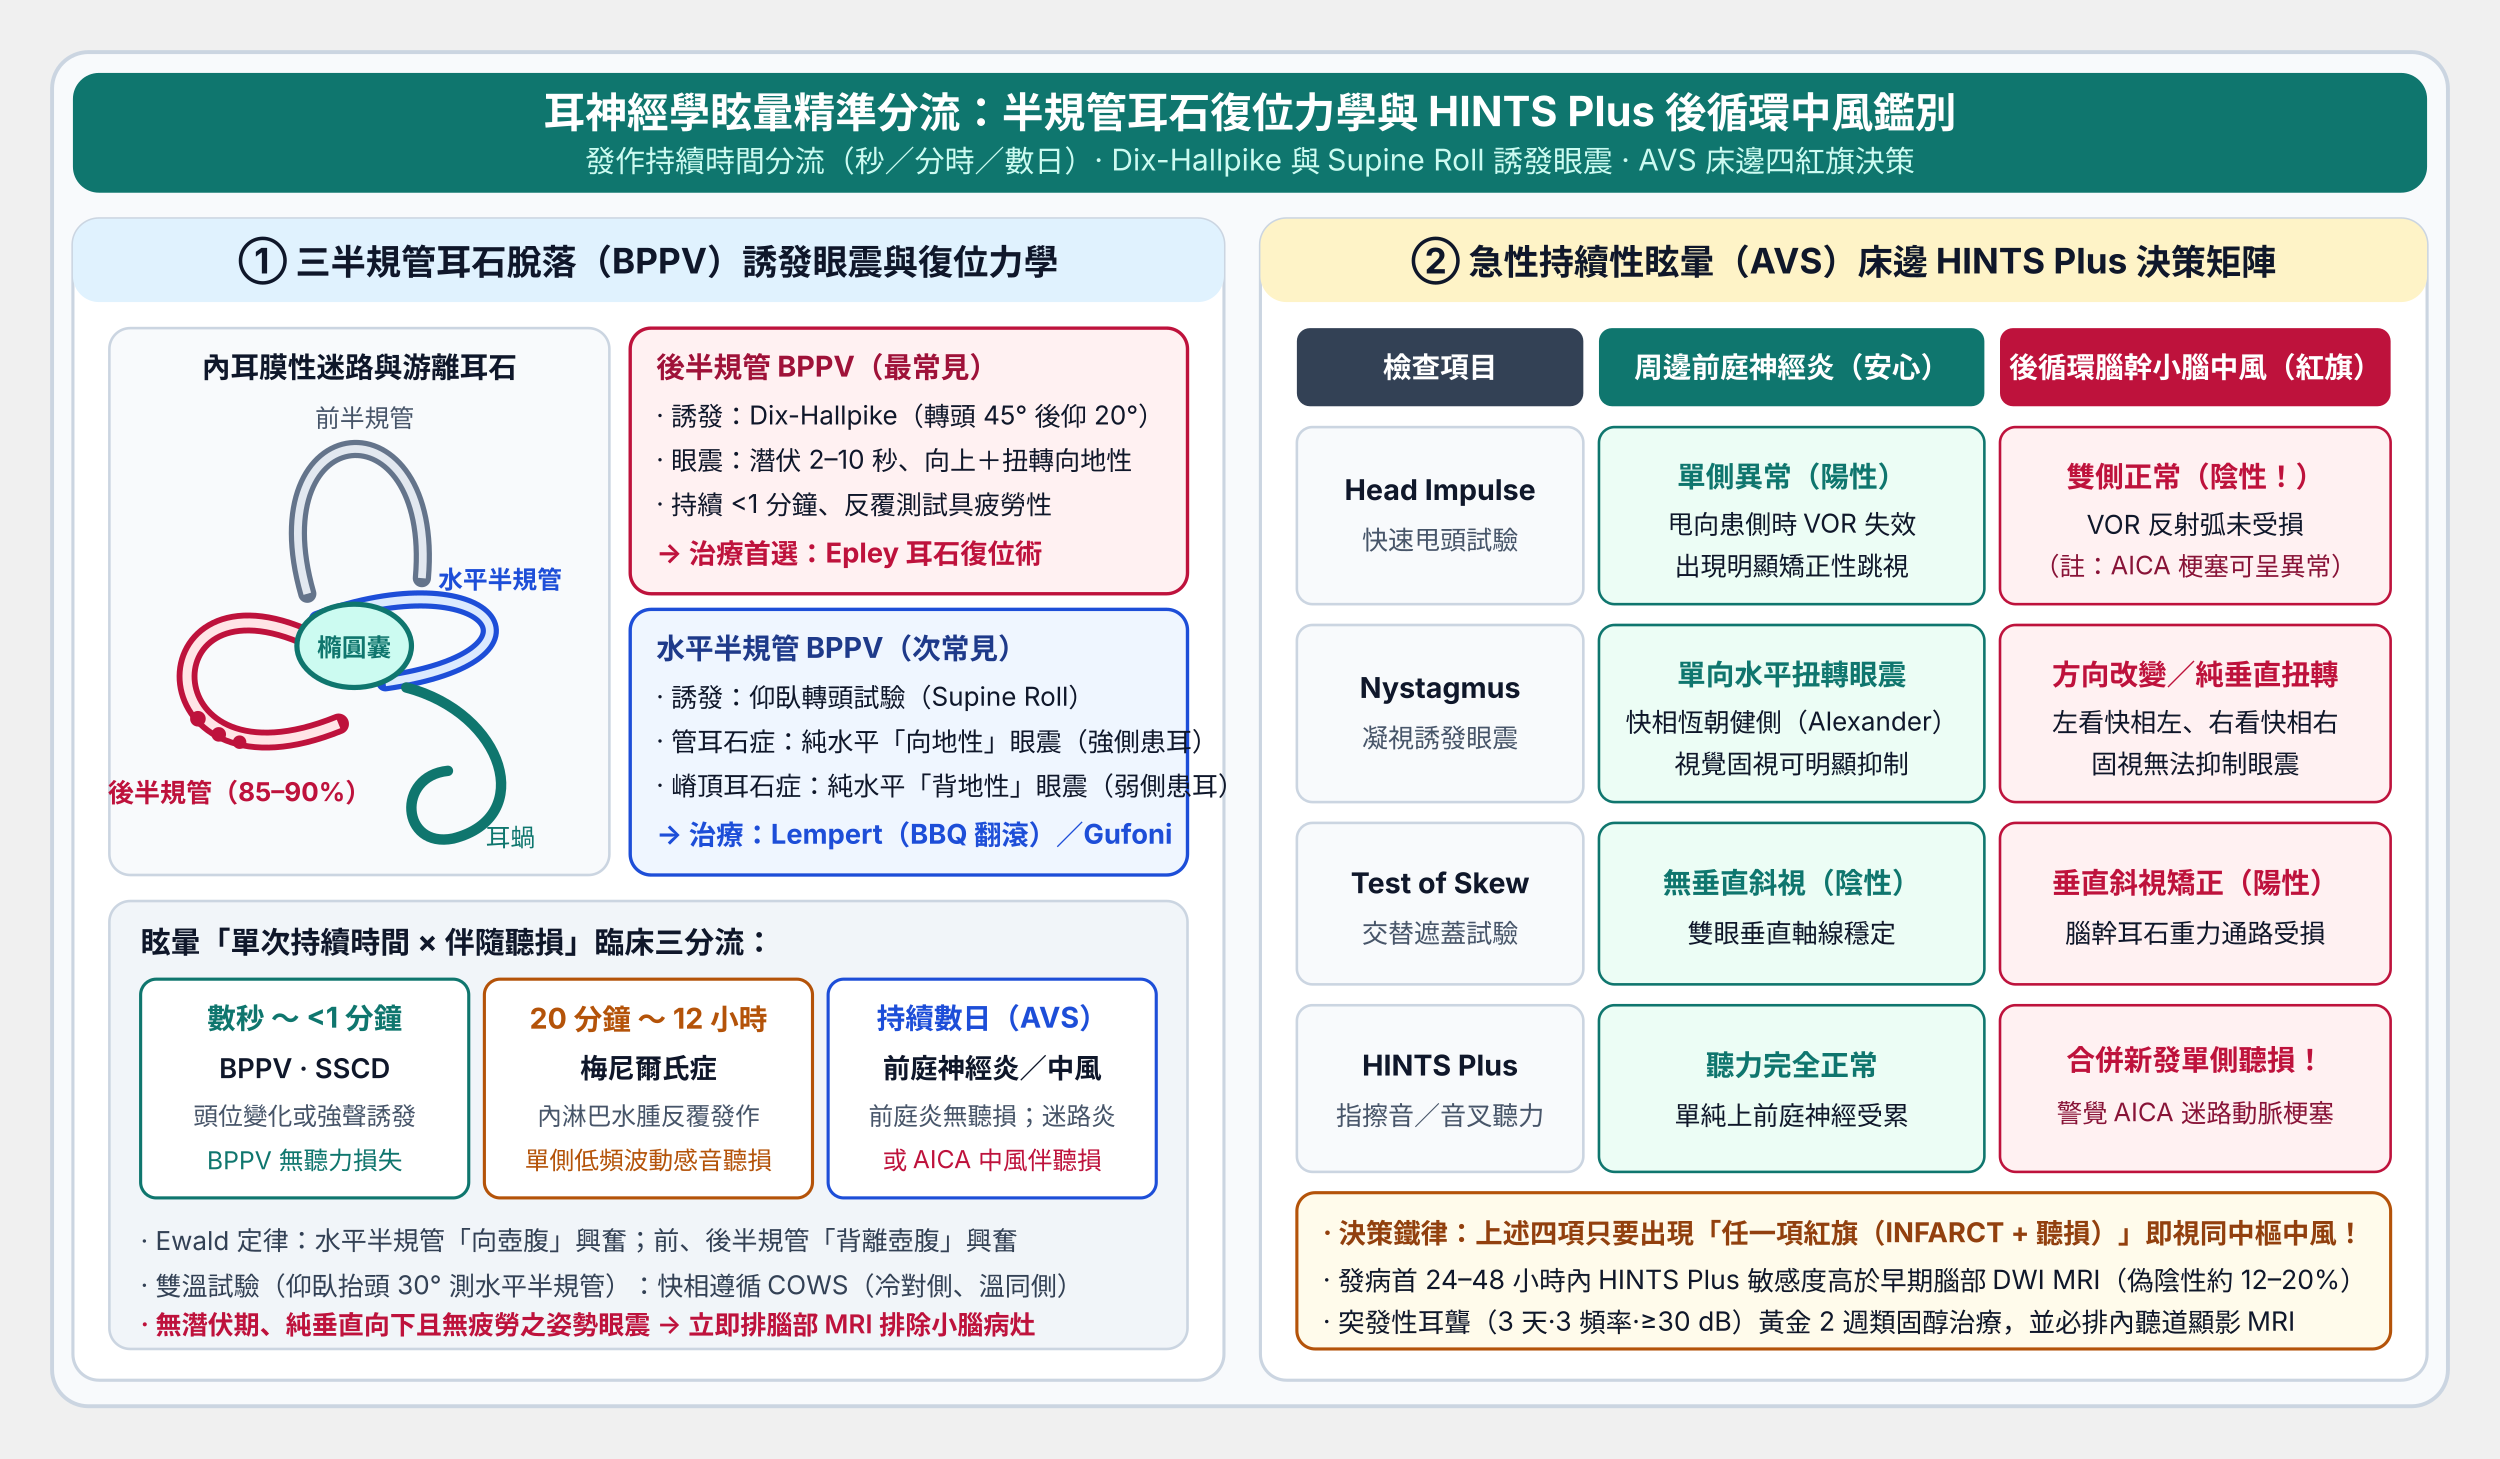
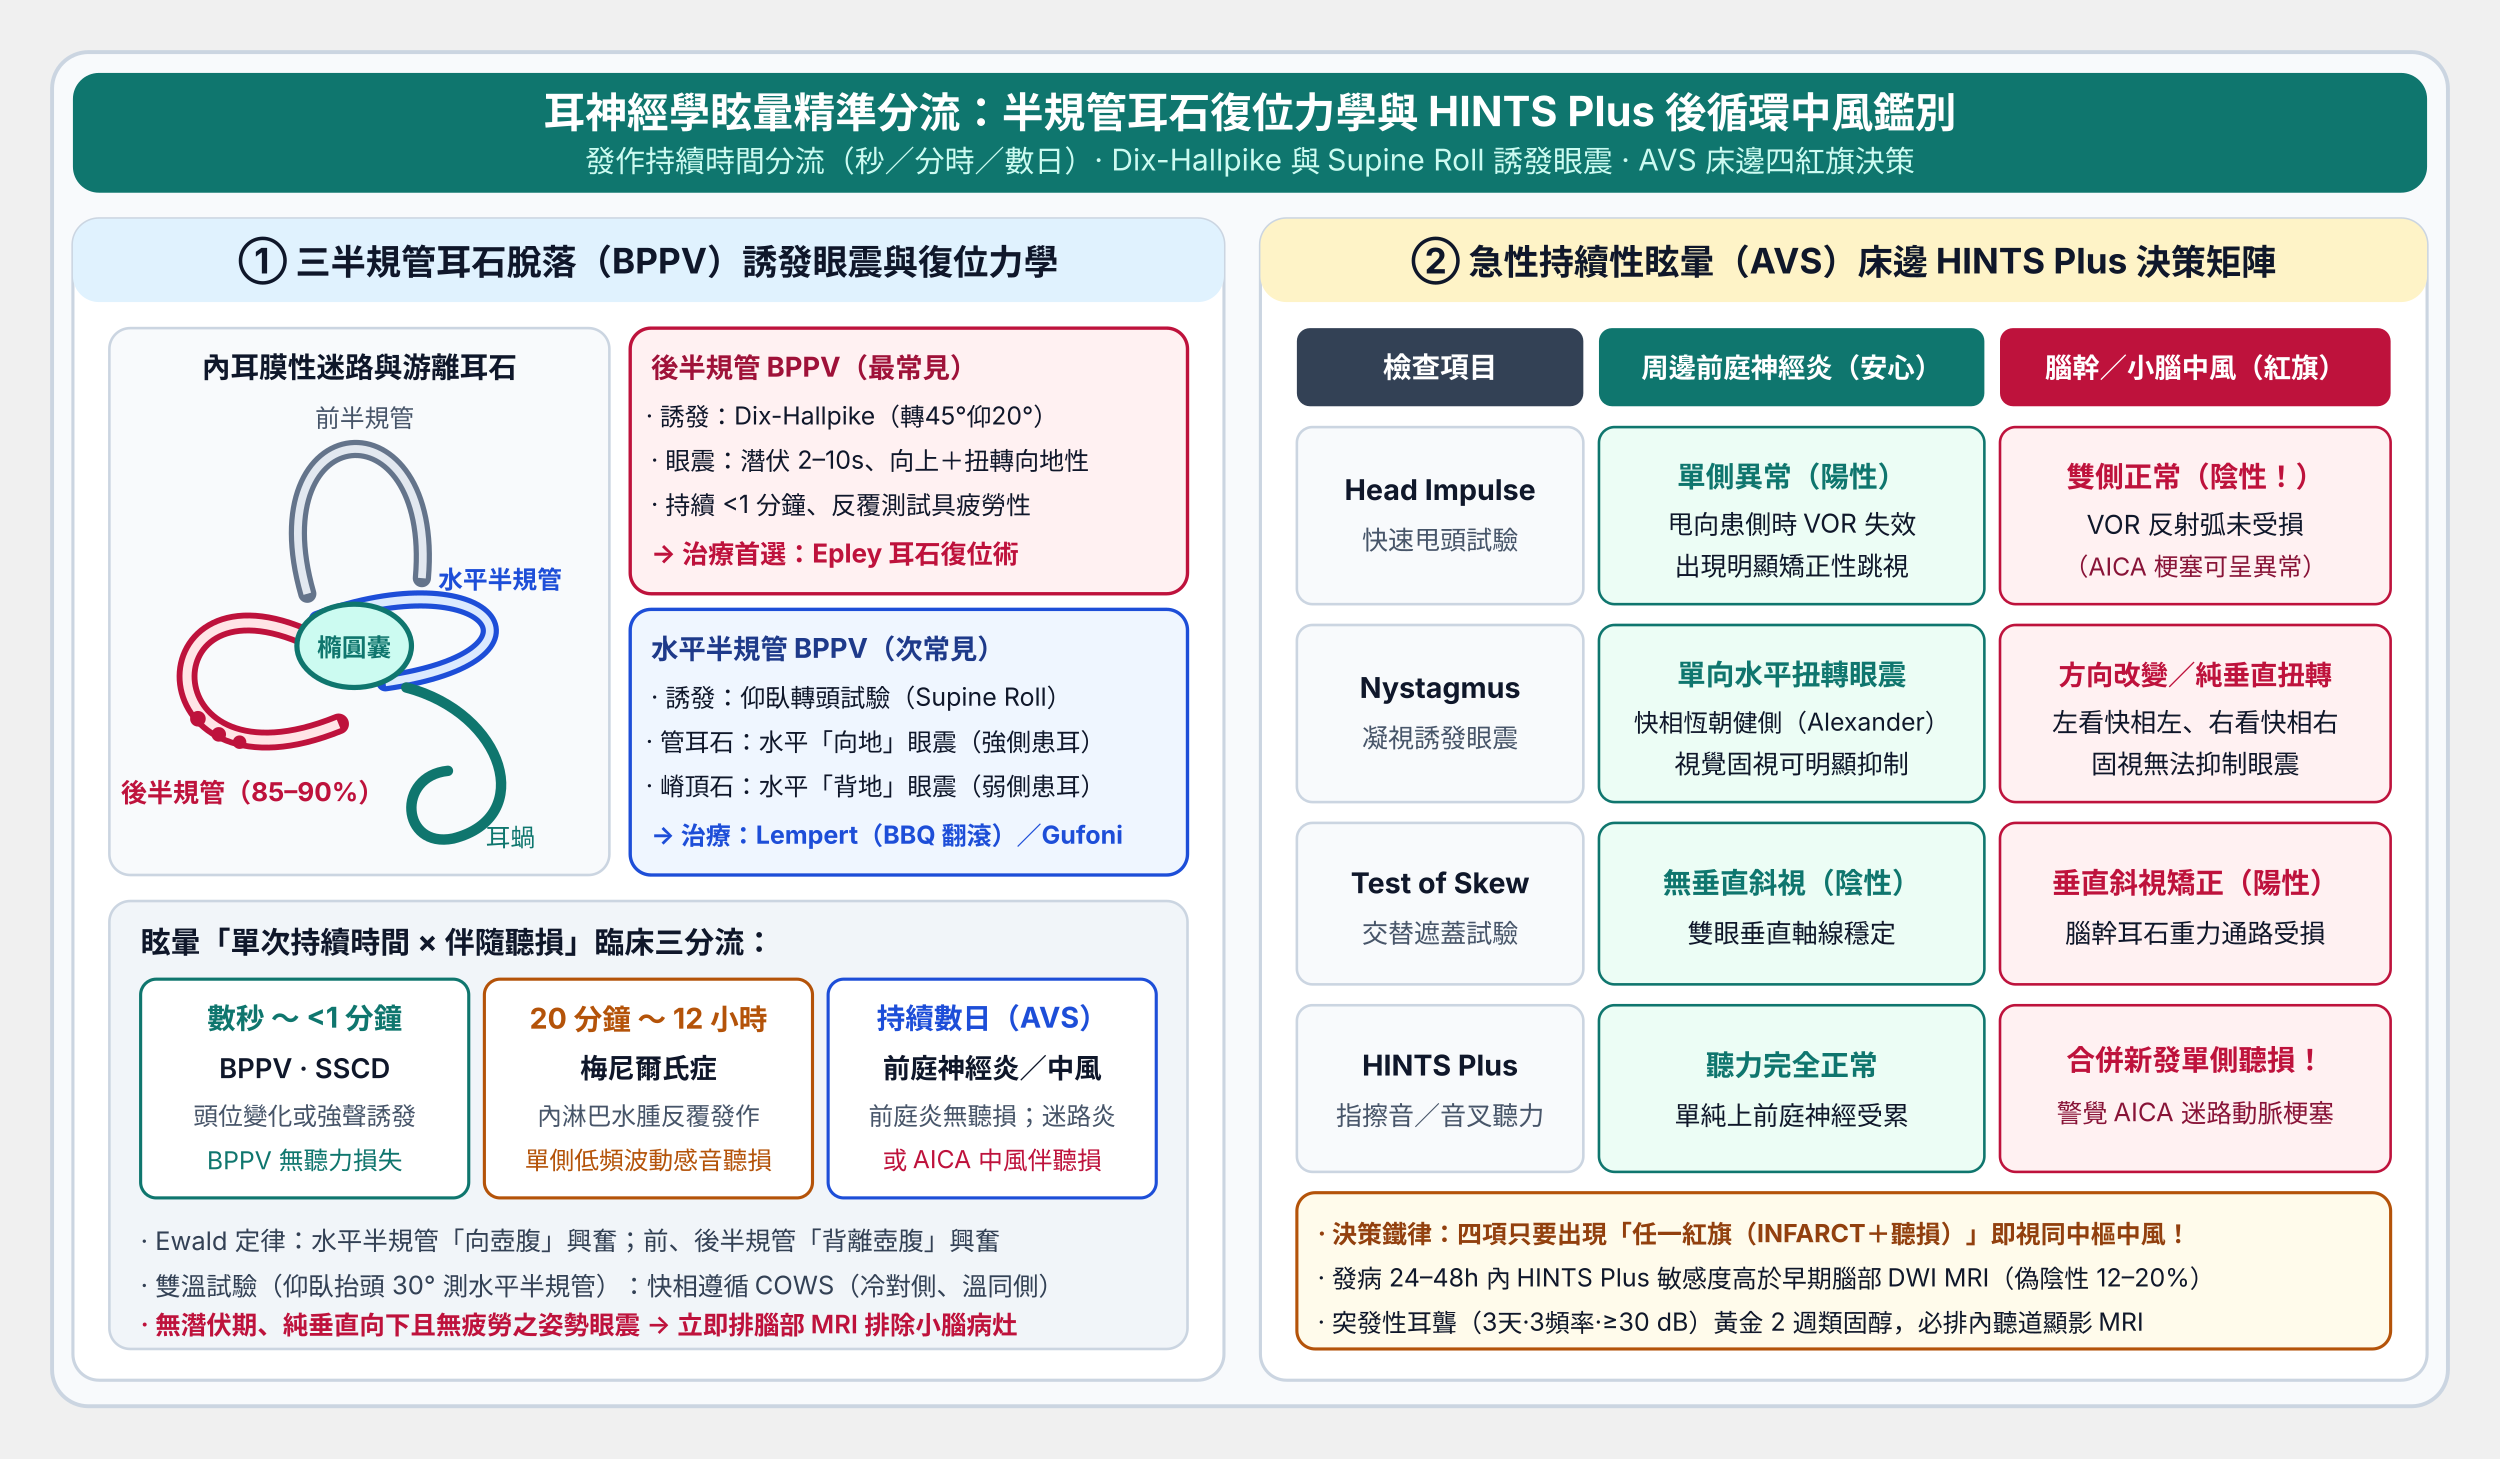
<svg xmlns="http://www.w3.org/2000/svg" viewBox="0 0 960 560" width="960" height="560" role="img" aria-labelledby="ent03-title ent03-desc" font-family="system-ui, -apple-system, 'Noto Sans TC', sans-serif">
  <rect x="20" y="20" width="920" height="520" rx="14" fill="#f8fafc" stroke="#cbd5e1" stroke-width="1.5" />
  <rect x="28" y="28" width="904" height="46" rx="10" fill="#0f766e" />
  <text x="480" y="49" text-anchor="middle" fill="#ffffff" font-size="16" font-weight="700">耳神經學眩暈精準分流：半規管耳石復位力學與 HINTS Plus 後循環中風鑑別</text>
  <text x="480" y="66" text-anchor="middle" fill="#ccfbf1" font-size="11.5">發作持續時間分流（秒／分時／數日）· Dix-Hallpike 與 Supine Roll 誘發眼震 · AVS 床邊四紅旗決策</text>
  <rect x="28" y="84" width="442" height="446" rx="10" fill="#ffffff" stroke="#cbd5e1" stroke-width="1.2" />
  <rect x="28" y="84" width="442" height="32" rx="10" fill="#e0f2fe" />
  <text x="249" y="105" text-anchor="middle" fill="#0f172a" font-size="13.5" font-weight="700">① 三半規管耳石脫落（BPPV）誘發眼震與復位力學</text>
  <rect x="42" y="126" width="192" height="210" rx="8" fill="#f8fafc" stroke="#cbd5e1" stroke-width="1" />
  <text x="138" y="145" text-anchor="middle" fill="#0f172a" font-size="11" font-weight="700">內耳膜性迷路與游離耳石</text>
  <path d="M 118 228 C 98 158, 168 152, 162 222" fill="none" stroke="#64748b" stroke-width="7" stroke-linecap="round" />
  <path d="M 118 228 C 98 158, 168 152, 162 222" fill="none" stroke="#e2e8f0" stroke-width="3" />
  <text x="140" y="164" text-anchor="middle" fill="#475569" font-size="9.5">前半規管</text>
  <path d="M 122 238 C 188 214, 218 252, 148 262" fill="none" stroke="#1d4ed8" stroke-width="7" stroke-linecap="round" />
  <path d="M 122 238 C 188 214, 218 252, 148 262" fill="none" stroke="#dbeafe" stroke-width="3" />
  <text x="192" y="226" text-anchor="middle" fill="#1d4ed8" font-size="9.5" font-weight="700">水平半規管</text>
  <path d="M 116 244 C 54 218, 56 308, 130 278" fill="none" stroke="#be123c" stroke-width="8" stroke-linecap="round" />
  <path d="M 116 244 C 54 218, 56 308, 130 278" fill="none" stroke="#ffe4e6" stroke-width="3.5" />
  <circle cx="76" cy="276" r="3" fill="#be123c" />
  <circle cx="84" cy="282" r="2.8" fill="#be123c" />
  <circle cx="92" cy="285" r="2.6" fill="#be123c" />
-   <text x="92" y="308" text-anchor="middle" fill="#be123c" font-size="10" font-weight="700">後半規管（85–90%）</text>
+   <text x="97" y="308" text-anchor="middle" fill="#be123c" font-size="10" font-weight="700">後半規管（85–90%）</text>
  <ellipse cx="136" cy="248" rx="22" ry="16" fill="#ccfbf1" stroke="#0f766e" stroke-width="2" />
  <text x="136" y="252" text-anchor="middle" fill="#0f766e" font-size="9.5" font-weight="700">橢圓囊</text>
  <path d="M 156 264 C 194 274, 206 314, 174 322 C 154 326, 152 298, 172 296" fill="none" stroke="#0f766e" stroke-width="4" stroke-linecap="round" />
  <text x="196" y="325" text-anchor="middle" fill="#0f766e" font-size="9.5">耳蝸</text>
  <rect x="242" y="126" width="214" height="102" rx="8" fill="#fff1f2" stroke="#be123c" stroke-width="1.3" />
-   <text x="252" y="145" fill="#9f1239" font-size="11" font-weight="700">後半規管 BPPV（最常見）</text>
-   <text x="252" y="163" fill="#0f172a" font-size="10">· 誘發：Dix-Hallpike（轉頭 45° 後仰 20°）</text>
-   <text x="252" y="180" fill="#0f172a" font-size="10">· 眼震：潛伏 2–10 秒、向上＋扭轉向地性</text>
-   <text x="252" y="197" fill="#0f172a" font-size="10">· 持續 &lt;1 分鐘、反覆測試具疲勞性</text>
-   <text x="252" y="216" fill="#be123c" font-size="10.5" font-weight="700">→ 治療首選：Epley 耳石復位術</text>
+   <text x="250" y="145" fill="#9f1239" font-size="10.5" font-weight="700">後半規管 BPPV（最常見）</text>
+   <text x="248" y="163" fill="#0f172a" font-size="9.5">· 誘發：Dix-Hallpike（轉45°仰20°）</text>
+   <text x="250" y="180" fill="#0f172a" font-size="9.6">· 眼震：潛伏 2–10s、向上＋扭轉向地性</text>
+   <text x="250" y="197" fill="#0f172a" font-size="9.6">· 持續 &lt;1 分鐘、反覆測試具疲勞性</text>
+   <text x="250" y="216" fill="#be123c" font-size="10" font-weight="700">→ 治療首選：Epley 耳石復位術</text>
  <rect x="242" y="234" width="214" height="102" rx="8" fill="#eff6ff" stroke="#1d4ed8" stroke-width="1.3" />
-   <text x="252" y="253" fill="#1e3a8a" font-size="11" font-weight="700">水平半規管 BPPV（次常見）</text>
-   <text x="252" y="271" fill="#0f172a" font-size="10">· 誘發：仰臥轉頭試驗（Supine Roll）</text>
-   <text x="252" y="288" fill="#0f172a" font-size="10">· 管耳石症：純水平「向地性」眼震（強側患耳）</text>
-   <text x="252" y="305" fill="#0f172a" font-size="10">· 嵴頂耳石症：純水平「背地性」眼震（弱側患耳）</text>
-   <text x="252" y="324" fill="#1d4ed8" font-size="10.5" font-weight="700">→ 治療：Lempert（BBQ 翻滾）／Gufoni</text>
+   <text x="250" y="253" fill="#1e3a8a" font-size="10.5" font-weight="700">水平半規管 BPPV（次常見）</text>
+   <text x="250" y="271" fill="#0f172a" font-size="9.6">· 誘發：仰臥轉頭試驗（Supine Roll）</text>
+   <text x="248" y="288" fill="#0f172a" font-size="9.5">· 管耳石：水平「向地」眼震（強側患耳）</text>
+   <text x="248" y="305" fill="#0f172a" font-size="9.5">· 嵴頂石：水平「背地」眼震（弱側患耳）</text>
+   <text x="250" y="324" fill="#1d4ed8" font-size="9.6" font-weight="700">→ 治療：Lempert（BBQ 翻滾）／Gufoni</text>
  <rect x="42" y="346" width="414" height="172" rx="8" fill="#f1f5f9" stroke="#cbd5e1" stroke-width="1" />
  <text x="54" y="366" fill="#0f172a" font-size="11.5" font-weight="700">眩暈「單次持續時間 × 伴隨聽損」臨床三分流：</text>
  <rect x="54" y="376" width="126" height="84" rx="6" fill="#ffffff" stroke="#0f766e" stroke-width="1.2" />
  <text x="117" y="395" text-anchor="middle" fill="#0f766e" font-size="11" font-weight="700">數秒 ～ &lt;1 分鐘</text>
  <text x="117" y="414" text-anchor="middle" fill="#0f172a" font-size="10.5" font-weight="600">BPPV · SSCD</text>
  <text x="117" y="432" text-anchor="middle" fill="#475569" font-size="9.5">頭位變化或強聲誘發</text>
  <text x="117" y="449" text-anchor="middle" fill="#0f766e" font-size="9.5">BPPV 無聽力損失</text>
  <rect x="186" y="376" width="126" height="84" rx="6" fill="#ffffff" stroke="#b45309" stroke-width="1.2" />
  <text x="249" y="395" text-anchor="middle" fill="#b45309" font-size="11" font-weight="700">20 分鐘 ～ 12 小時</text>
  <text x="249" y="414" text-anchor="middle" fill="#0f172a" font-size="10.5" font-weight="600">梅尼爾氏症</text>
  <text x="249" y="432" text-anchor="middle" fill="#475569" font-size="9.5">內淋巴水腫反覆發作</text>
  <text x="249" y="449" text-anchor="middle" fill="#b45309" font-size="9.5">單側低頻波動感音聽損</text>
  <rect x="318" y="376" width="126" height="84" rx="6" fill="#ffffff" stroke="#1d4ed8" stroke-width="1.2" />
  <text x="381" y="395" text-anchor="middle" fill="#1d4ed8" font-size="11" font-weight="700">持續數日（AVS）</text>
  <text x="381" y="414" text-anchor="middle" fill="#0f172a" font-size="10.5" font-weight="600">前庭神經炎／中風</text>
  <text x="381" y="432" text-anchor="middle" fill="#475569" font-size="9.5">前庭炎無聽損；迷路炎</text>
  <text x="381" y="449" text-anchor="middle" fill="#be123c" font-size="9.5">或 AICA 中風伴聽損</text>
-   <text x="54" y="480" fill="#334155" font-size="10">· Ewald 定律：水平半規管「向壺腹」興奮；前、後半規管「背離壺腹」興奮</text>
-   <text x="54" y="497" fill="#334155" font-size="10">· 雙溫試驗（仰臥抬頭 30° 測水平半規管）：快相遵循 COWS（冷對側、溫同側）</text>
-   <text x="54" y="512" fill="#be123c" font-size="10" font-weight="600">· 無潛伏期、純垂直向下且無疲勞之姿勢眼震 → 立即排腦部 MRI 排除小腦病灶</text>
+   <text x="54" y="480" fill="#334155" font-size="9.8">· Ewald 定律：水平半規管「向壺腹」興奮；前、後半規管「背離壺腹」興奮</text>
+   <text x="54" y="497" fill="#334155" font-size="9.8">· 雙溫試驗（仰臥抬頭 30° 測水平半規管）：快相遵循 COWS（冷對側、溫同側）</text>
+   <text x="54" y="512" fill="#be123c" font-size="9.8" font-weight="600">· 無潛伏期、純垂直向下且無疲勞之姿勢眼震 → 立即排腦部 MRI 排除小腦病灶</text>
  <rect x="484" y="84" width="448" height="446" rx="10" fill="#ffffff" stroke="#cbd5e1" stroke-width="1.2" />
  <rect x="484" y="84" width="448" height="32" rx="10" fill="#fef3c7" />
  <text x="708" y="105" text-anchor="middle" fill="#0f172a" font-size="13.5" font-weight="700">② 急性持續性眩暈（AVS）床邊 HINTS Plus 決策矩陣</text>
  <rect x="498" y="126" width="110" height="30" rx="5" fill="#334155" />
  <text x="553" y="145" text-anchor="middle" fill="#ffffff" font-size="11" font-weight="700">檢查項目</text>
  <rect x="614" y="126" width="148" height="30" rx="5" fill="#0f766e" />
-   <text x="688" y="145" text-anchor="middle" fill="#ffffff" font-size="11" font-weight="700">周邊前庭神經炎（安心）</text>
+   <text x="688" y="145" text-anchor="middle" fill="#ffffff" font-size="10.5" font-weight="700">周邊前庭神經炎（安心）</text>
  <rect x="768" y="126" width="150" height="30" rx="5" fill="#be123c" />
-   <text x="843" y="145" text-anchor="middle" fill="#ffffff" font-size="11" font-weight="700">後循環腦幹小腦中風（紅旗）</text>
+   <text x="843" y="145" text-anchor="middle" fill="#ffffff" font-size="10.5" font-weight="700">腦幹／小腦中風（紅旗）</text>
  <rect x="498" y="164" width="110" height="68" rx="6" fill="#f8fafc" stroke="#cbd5e1" />
  <text x="553" y="192" text-anchor="middle" fill="#0f172a" font-size="11" font-weight="700">Head Impulse</text>
  <text x="553" y="211" text-anchor="middle" fill="#475569" font-size="10">快速甩頭試驗</text>
  <rect x="614" y="164" width="148" height="68" rx="6" fill="#ecfdf5" stroke="#0f766e" />
  <text x="688" y="187" text-anchor="middle" fill="#0f766e" font-size="11" font-weight="700">單側異常（陽性）</text>
  <text x="688" y="205" text-anchor="middle" fill="#0f172a" font-size="10">甩向患側時 VOR 失效</text>
  <text x="688" y="221" text-anchor="middle" fill="#0f172a" font-size="10">出現明顯矯正性跳視</text>
  <rect x="768" y="164" width="150" height="68" rx="6" fill="#fff1f2" stroke="#be123c" />
  <text x="843" y="187" text-anchor="middle" fill="#be123c" font-size="11" font-weight="700">雙側正常（陰性！）</text>
  <text x="843" y="205" text-anchor="middle" fill="#0f172a" font-size="10">VOR 反射弧未受損</text>
-   <text x="843" y="221" text-anchor="middle" fill="#881337" font-size="9.8">（註：AICA 梗塞可呈異常）</text>
+   <text x="843" y="221" text-anchor="middle" fill="#881337" font-size="9.5">（AICA 梗塞可呈異常）</text>
  <rect x="498" y="240" width="110" height="68" rx="6" fill="#f8fafc" stroke="#cbd5e1" />
  <text x="553" y="268" text-anchor="middle" fill="#0f172a" font-size="11" font-weight="700">Nystagmus</text>
  <text x="553" y="287" text-anchor="middle" fill="#475569" font-size="10">凝視誘發眼震</text>
  <rect x="614" y="240" width="148" height="68" rx="6" fill="#ecfdf5" stroke="#0f766e" />
  <text x="688" y="263" text-anchor="middle" fill="#0f766e" font-size="11" font-weight="700">單向水平扭轉眼震</text>
-   <text x="688" y="281" text-anchor="middle" fill="#0f172a" font-size="10">快相恆朝健側（Alexander）</text>
+   <text x="688" y="281" text-anchor="middle" fill="#0f172a" font-size="9.5">快相恆朝健側（Alexander）</text>
  <text x="688" y="297" text-anchor="middle" fill="#0f172a" font-size="10">視覺固視可明顯抑制</text>
  <rect x="768" y="240" width="150" height="68" rx="6" fill="#fff1f2" stroke="#be123c" />
-   <text x="843" y="263" text-anchor="middle" fill="#be123c" font-size="11" font-weight="700">方向改變／純垂直扭轉</text>
+   <text x="843" y="263" text-anchor="middle" fill="#be123c" font-size="10.5" font-weight="700">方向改變／純垂直扭轉</text>
  <text x="843" y="281" text-anchor="middle" fill="#0f172a" font-size="10">左看快相左、右看快相右</text>
  <text x="843" y="297" text-anchor="middle" fill="#0f172a" font-size="10">固視無法抑制眼震</text>
  <rect x="498" y="316" width="110" height="62" rx="6" fill="#f8fafc" stroke="#cbd5e1" />
  <text x="553" y="343" text-anchor="middle" fill="#0f172a" font-size="11" font-weight="700">Test of Skew</text>
  <text x="553" y="362" text-anchor="middle" fill="#475569" font-size="10">交替遮蓋試驗</text>
  <rect x="614" y="316" width="148" height="62" rx="6" fill="#ecfdf5" stroke="#0f766e" />
  <text x="688" y="343" text-anchor="middle" fill="#0f766e" font-size="11" font-weight="700">無垂直斜視（陰性）</text>
  <text x="688" y="362" text-anchor="middle" fill="#0f172a" font-size="10">雙眼垂直軸線穩定</text>
  <rect x="768" y="316" width="150" height="62" rx="6" fill="#fff1f2" stroke="#be123c" />
  <text x="843" y="343" text-anchor="middle" fill="#be123c" font-size="11" font-weight="700">垂直斜視矯正（陽性）</text>
  <text x="843" y="362" text-anchor="middle" fill="#0f172a" font-size="10">腦幹耳石重力通路受損</text>
  <rect x="498" y="386" width="110" height="64" rx="6" fill="#f8fafc" stroke="#cbd5e1" />
  <text x="553" y="413" text-anchor="middle" fill="#0f172a" font-size="11" font-weight="700">HINTS Plus</text>
  <text x="553" y="432" text-anchor="middle" fill="#475569" font-size="10">指擦音／音叉聽力</text>
  <rect x="614" y="386" width="148" height="64" rx="6" fill="#ecfdf5" stroke="#0f766e" />
  <text x="688" y="413" text-anchor="middle" fill="#0f766e" font-size="11" font-weight="700">聽力完全正常</text>
  <text x="688" y="432" text-anchor="middle" fill="#0f172a" font-size="10">單純上前庭神經受累</text>
  <rect x="768" y="386" width="150" height="64" rx="6" fill="#fff1f2" stroke="#be123c" />
  <text x="843" y="411" text-anchor="middle" fill="#be123c" font-size="11" font-weight="700">合併新發單側聽損！</text>
  <text x="843" y="431" text-anchor="middle" fill="#881337" font-size="9.8">警覺 AICA 迷路動脈梗塞</text>
  <rect x="498" y="458" width="420" height="60" rx="7" fill="#fffbeb" stroke="#b45309" stroke-width="1.2" />
-   <text x="508" y="477" fill="#92400e" font-size="10.5" font-weight="700">· 決策鐵律：上述四項只要出現「任一項紅旗（INFARCT + 聽損）」即視同中樞中風！</text>
-   <text x="508" y="495" fill="#0f172a" font-size="10.2">· 發病首 24–48 小時內 HINTS Plus 敏感度高於早期腦部 DWI MRI（偽陰性約 12–20%）</text>
-   <text x="508" y="511" fill="#0f172a" font-size="10.2">· 突發性耳聾（3 天·3 頻率·≥30 dB）黃金 2 週類固醇治療，並必排內聽道顯影 MRI</text>
+   <text x="506" y="477" fill="#92400e" font-size="9.6" font-weight="700">· 決策鐵律：四項只要出現「任一紅旗（INFARCT＋聽損）」即視同中樞中風！</text>
+   <text x="506" y="494" fill="#0f172a" font-size="9.6">· 發病 24–48h 內 HINTS Plus 敏感度高於早期腦部 DWI MRI（偽陰性 12–20%）</text>
+   <text x="506" y="511" fill="#0f172a" font-size="9.6">· 突發性耳聾（3天·3頻率·≥30 dB）黃金 2 週類固醇，必排內聽道顯影 MRI</text>
</svg>
